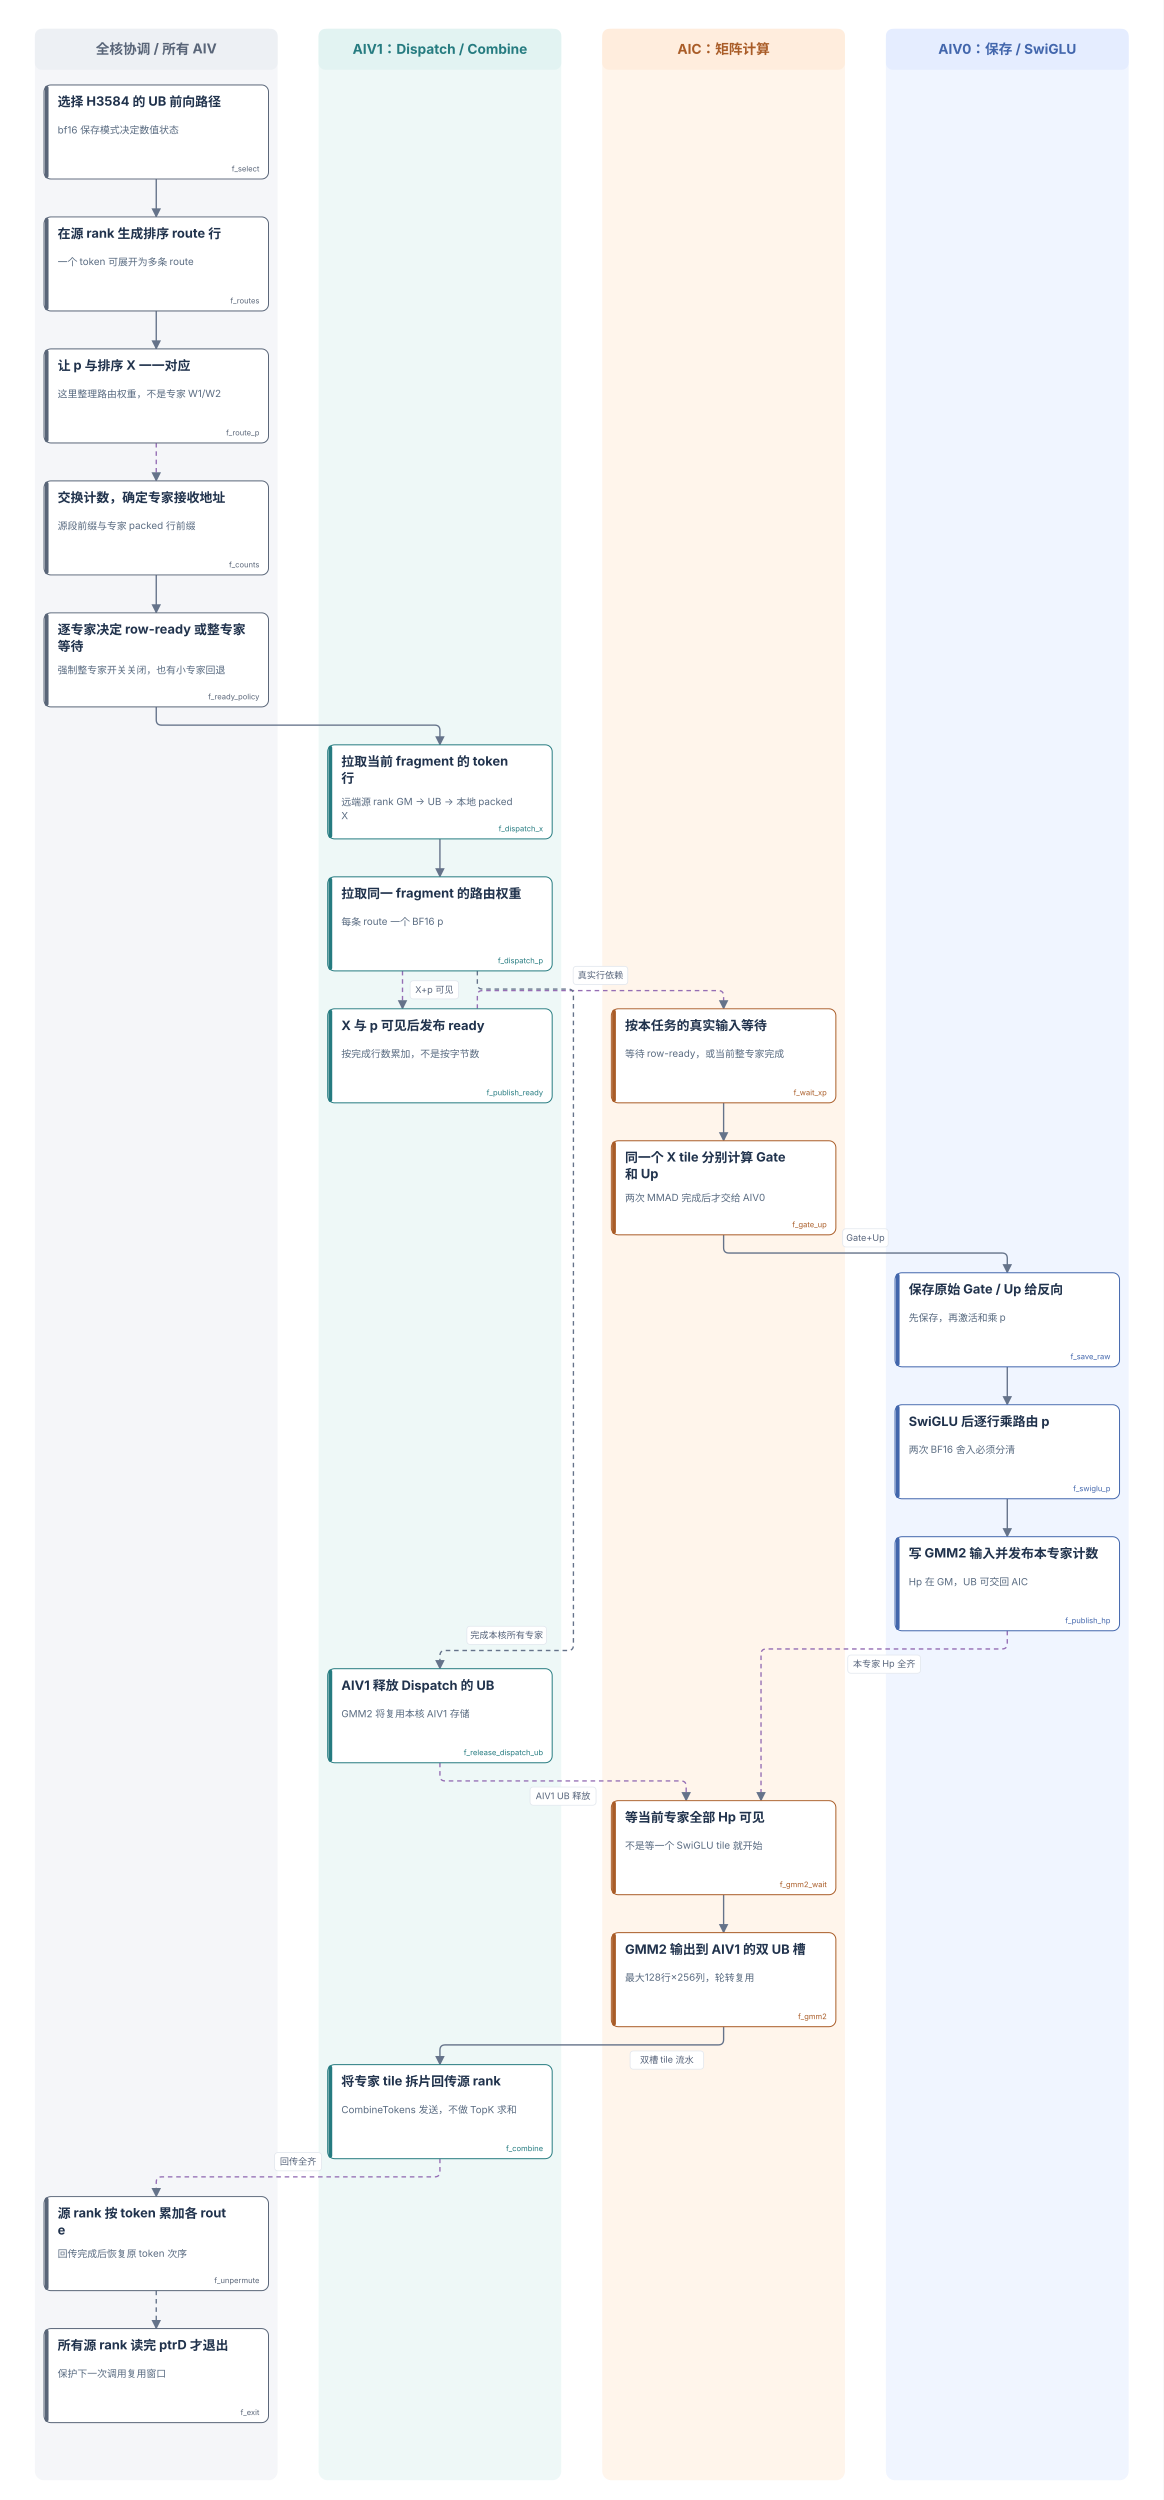
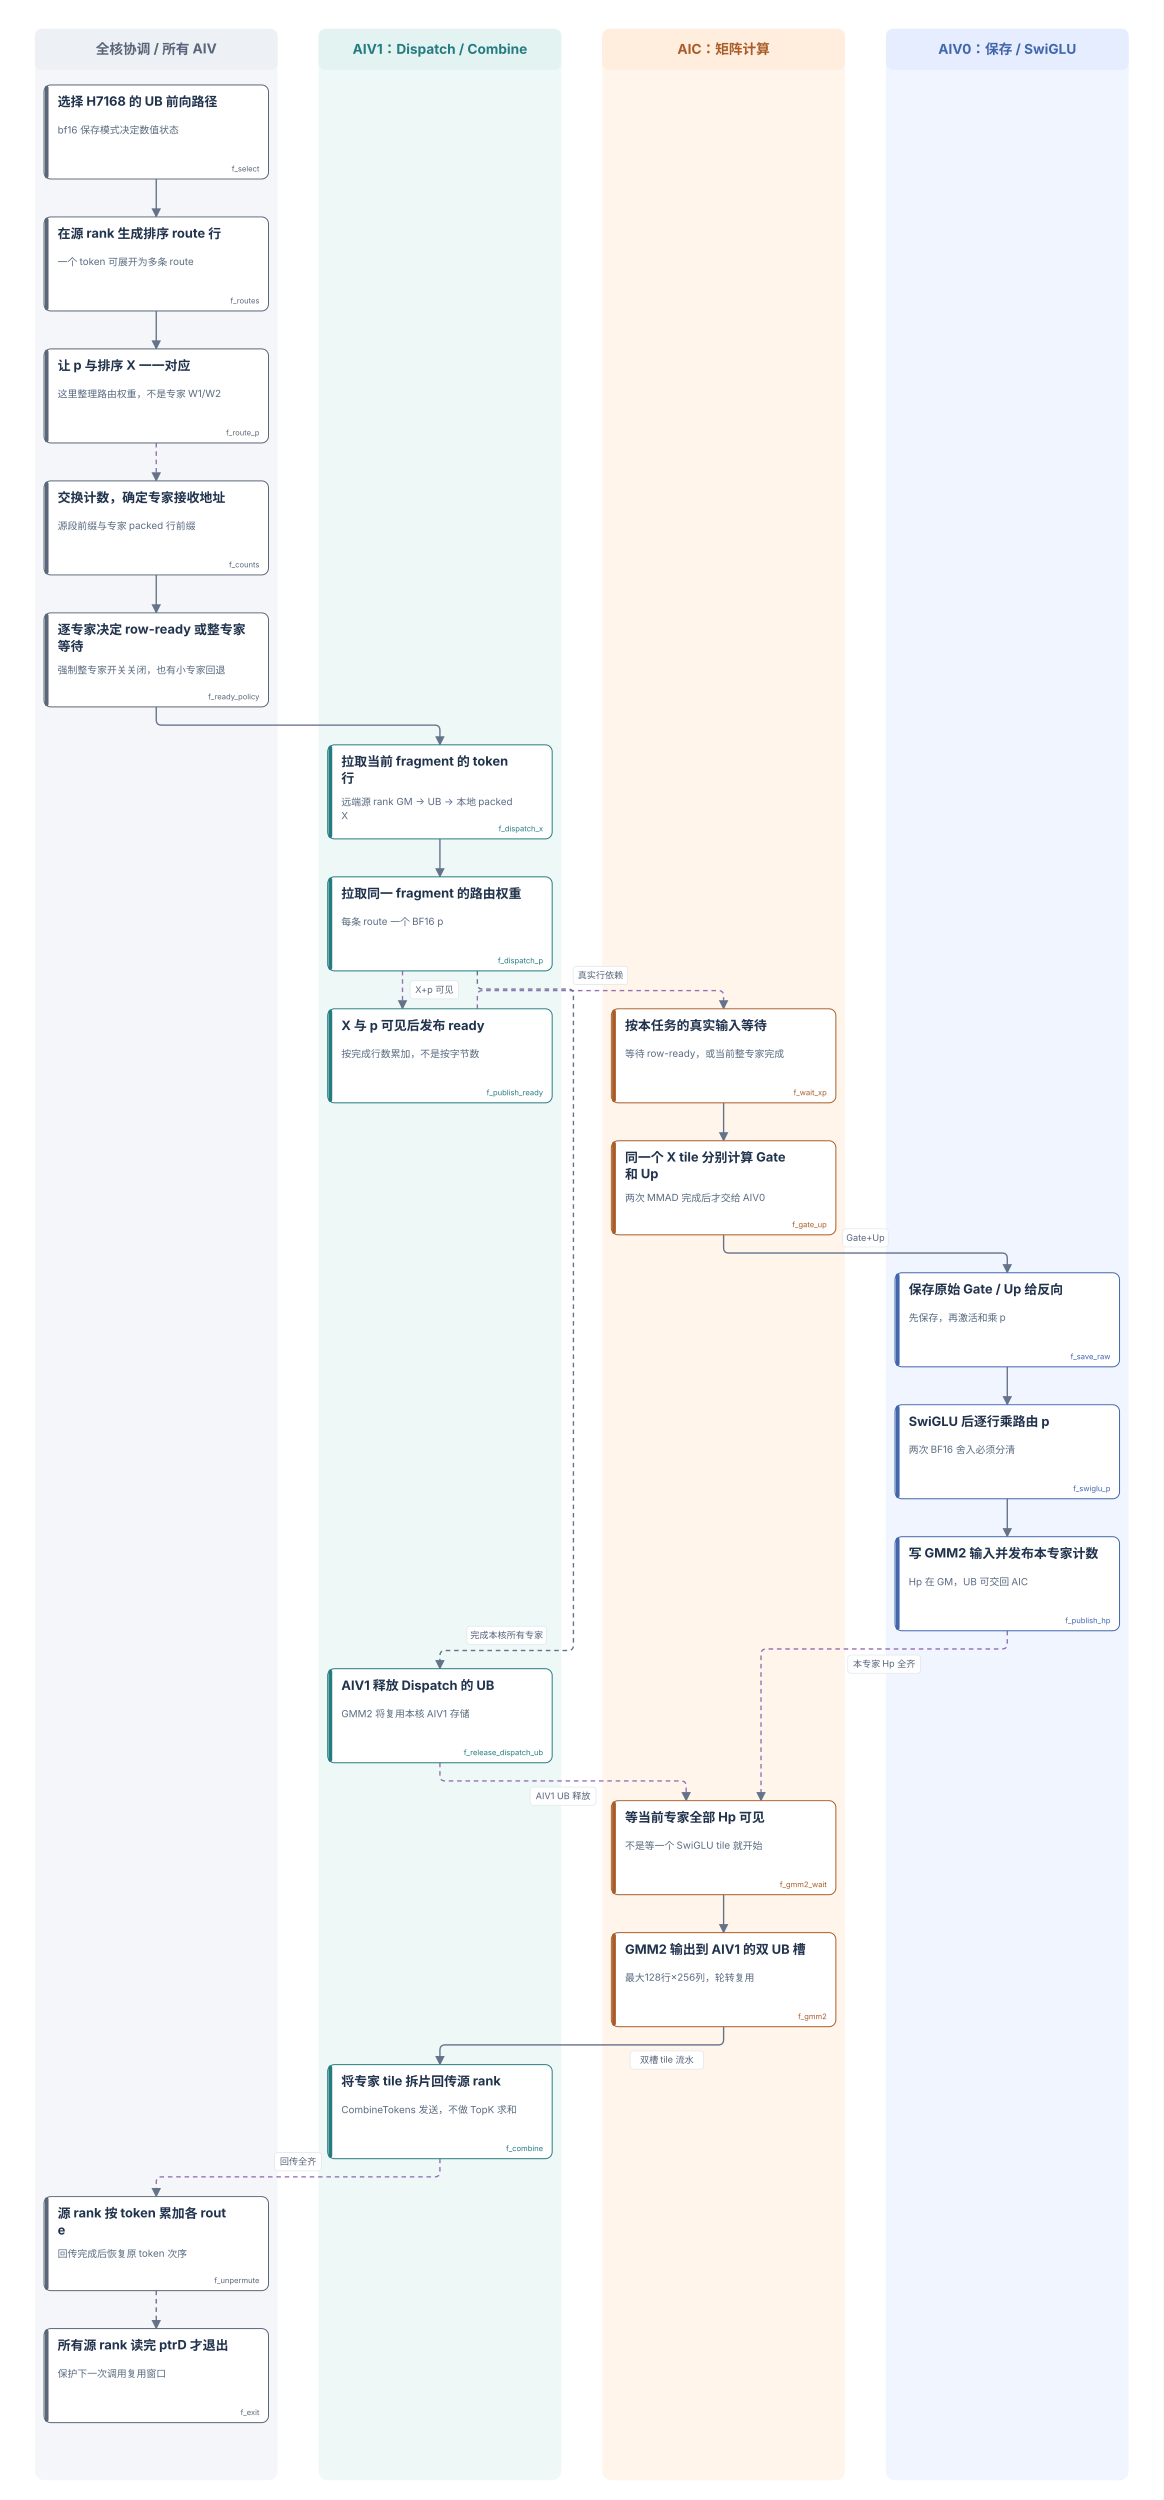
<svg xmlns="http://www.w3.org/2000/svg" width="1534" height="3296" viewBox="0 0 1534 3296" aria-label="前向：Dispatch、GMM1、SwiGLU、GMM2 与回传">
  <style>text{font-family:Inter,"Noto Sans SC","Microsoft YaHei",sans-serif}.node-title{font-weight:650;fill:#20324c}.node-subtitle{fill:#586a80}.node{cursor:pointer}.node:hover .node-box,.node:focus .node-box{stroke-width:3}.node.selected .node-box{stroke-width:3;fill:#f3f7ff}.node.muted{opacity:.23}.edge.dimmed{opacity:.18}.edge.related path{stroke-width:3}.hide-sync .edge.sync,.hide-sync .edge.reuse{display:none}</style>
  <rect width="100%" height="100%" fill="#ffffff" />
  <defs>
    <marker id="05-forward-kernel-arrow" viewBox="0 0 10 10" refX="9" refY="5" markerWidth="7" markerHeight="7" orient="auto-start-reverse">
      <path d="M0 0 L10 5 L0 10 z" fill="#65738a" />
    </marker>
  </defs>
  <g class="lane">
    <rect x="46" y="38" width="320" height="3232" rx="12" fill="#edf0f4" opacity=".58" />
    <rect x="46" y="38" width="320" height="54" rx="9" fill="#edf0f4" />
    <text x="206" y="71" text-anchor="middle" font-size="18" font-weight="700" fill="#596578">全核协调 / 所有 AIV</text>
  </g>
  <g class="lane">
    <rect x="420" y="38" width="320" height="3232" rx="12" fill="#e2f3f2" opacity=".58" />
    <rect x="420" y="38" width="320" height="54" rx="9" fill="#e2f3f2" />
    <text x="580" y="71" text-anchor="middle" font-size="18" font-weight="700" fill="#257b80">AIV1：Dispatch / Combine</text>
  </g>
  <g class="lane">
    <rect x="794" y="38" width="320" height="3232" rx="12" fill="#ffeddd" opacity=".58" />
    <rect x="794" y="38" width="320" height="54" rx="9" fill="#ffeddd" />
    <text x="954" y="71" text-anchor="middle" font-size="18" font-weight="700" fill="#a95c27">AIC：矩阵计算</text>
  </g>
  <g class="lane">
    <rect x="1168" y="38" width="320" height="3232" rx="12" fill="#e5edff" opacity=".58" />
    <rect x="1168" y="38" width="320" height="54" rx="9" fill="#e5edff" />
    <text x="1328" y="71" text-anchor="middle" font-size="18" font-weight="700" fill="#4266ac">AIV0：保存 / SwiGLU</text>
  </g>
  <g class="edge flow" data-from="f_select" data-to="f_routes">
    <path d="M206,236 L206,286" fill="none" stroke="#65738a" stroke-width="1.8" marker-end="url(#05-forward-kernel-arrow)" />
  </g>
  <g class="edge data" data-from="f_routes" data-to="f_route_p">
    <path d="M206,410 L206,460" fill="none" stroke="#65738a" stroke-width="1.8" marker-end="url(#05-forward-kernel-arrow)" />
  </g>
  <g class="edge sync" data-from="f_route_p" data-to="f_counts">
    <path d="M206,584 L206,634" fill="none" stroke="#956eb4" stroke-width="1.8" stroke-dasharray="6 5" marker-end="url(#05-forward-kernel-arrow)" />
  </g>
  <g class="edge flow" data-from="f_counts" data-to="f_ready_policy">
    <path d="M206,758 L206,808" fill="none" stroke="#65738a" stroke-width="1.8" marker-end="url(#05-forward-kernel-arrow)" />
  </g>
  <g class="edge flow" data-from="f_ready_policy" data-to="f_dispatch_x">
    <path d="M206,932 L206,949 Q206,956 213,956 L573,956 Q580,956 580,963 L580,982" fill="none" stroke="#65738a" stroke-width="1.8" marker-end="url(#05-forward-kernel-arrow)" />
  </g>
  <g class="edge flow" data-from="f_dispatch_x" data-to="f_dispatch_p">
    <path d="M580,1106 L580,1156" fill="none" stroke="#65738a" stroke-width="1.8" marker-end="url(#05-forward-kernel-arrow)" />
  </g>
  <g class="edge sync" data-from="f_dispatch_p" data-to="f_publish_ready">
    <path d="M530.667,1280 L530.667,1330" fill="none" stroke="#956eb4" stroke-width="1.8" stroke-dasharray="6 5" marker-end="url(#05-forward-kernel-arrow)" />
    <rect x="540.667" y="1293" width="64" height="24" rx="4" fill="#ffffff" stroke="#e1e6ed" />
    <text x="572.667" y="1309" text-anchor="middle" font-size="12" fill="#56637a">X+p 可见</text>
  </g>
  <g class="edge sync" data-from="f_publish_ready" data-to="f_wait_xp">
    <path d="M629.333,1330 L629.333,1313 Q629.333,1306 636.333,1306 L947,1306 Q954,1306 954,1313 L954,1330" fill="none" stroke="#956eb4" stroke-width="1.8" stroke-dasharray="6 5" marker-end="url(#05-forward-kernel-arrow)" />
    <rect x="755.667" y="1274" width="72" height="24" rx="4" fill="#ffffff" stroke="#e1e6ed" />
    <text x="791.667" y="1290" text-anchor="middle" font-size="12" fill="#56637a">真实行依赖</text>
  </g>
  <g class="edge flow" data-from="f_wait_xp" data-to="f_gate_up">
    <path d="M954,1454 L954,1504" fill="none" stroke="#65738a" stroke-width="1.8" marker-end="url(#05-forward-kernel-arrow)" />
  </g>
  <g class="edge data" data-from="f_gate_up" data-to="f_save_raw">
    <path d="M954,1628 L954,1645 Q954,1652 961,1652 L1321,1652 Q1328,1652 1328,1659 L1328,1678" fill="none" stroke="#65738a" stroke-width="1.8" marker-end="url(#05-forward-kernel-arrow)" />
    <rect x="1111" y="1620" width="60" height="24" rx="4" fill="#ffffff" stroke="#e1e6ed" />
    <text x="1141" y="1636" text-anchor="middle" font-size="12" fill="#56637a">Gate+Up</text>
  </g>
  <g class="edge flow" data-from="f_save_raw" data-to="f_swiglu_p">
    <path d="M1328,1802 L1328,1852" fill="none" stroke="#65738a" stroke-width="1.8" marker-end="url(#05-forward-kernel-arrow)" />
  </g>
  <g class="edge data" data-from="f_swiglu_p" data-to="f_publish_hp">
    <path d="M1328,1976 L1328,2026" fill="none" stroke="#65738a" stroke-width="1.8" marker-end="url(#05-forward-kernel-arrow)" />
  </g>
  <g class="edge reuse" data-from="f_dispatch_p" data-to="f_release_dispatch_ub">
    <path d="M629.333,1280 L629.333,1297 Q629.333,1304 636.333,1304 L749,1304 Q756,1304 756,1311 L756,2169 Q756,2176 749,2176 L587,2176 Q580,2176 580,2183 L580,2200" fill="none" stroke="#65738a" stroke-width="1.8" stroke-dasharray="6 5" marker-end="url(#05-forward-kernel-arrow)" />
    <rect x="615.5" y="2144" width="105" height="24" rx="4" fill="#ffffff" stroke="#e1e6ed" />
    <text x="668" y="2160" text-anchor="middle" font-size="12" fill="#56637a">完成本核所有专家</text>
  </g>
  <g class="edge sync" data-from="f_release_dispatch_ub" data-to="f_gmm2_wait">
    <path d="M580,2324 L580,2341 Q580,2348 587,2348 L897.667,2348 Q904.667,2348 904.667,2355 L904.667,2374" fill="none" stroke="#956eb4" stroke-width="1.8" stroke-dasharray="6 5" marker-end="url(#05-forward-kernel-arrow)" />
    <rect x="698.833" y="2356" width="87" height="24" rx="4" fill="#ffffff" stroke="#e1e6ed" />
    <text x="742.333" y="2372" text-anchor="middle" font-size="12" fill="#56637a">AIV1 UB 释放</text>
  </g>
  <g class="edge sync" data-from="f_publish_hp" data-to="f_gmm2_wait">
    <path d="M1328,2150 L1328,2167 Q1328,2174 1321,2174 L1010.333,2174 Q1003.333,2174 1003.333,2181 L1003.333,2374" fill="none" stroke="#956eb4" stroke-width="1.8" stroke-dasharray="6 5" marker-end="url(#05-forward-kernel-arrow)" />
    <rect x="1117.667" y="2182" width="96" height="24" rx="4" fill="#ffffff" stroke="#e1e6ed" />
    <text x="1165.667" y="2198" text-anchor="middle" font-size="12" fill="#56637a">本专家 Hp 全齐</text>
  </g>
  <g class="edge flow" data-from="f_gmm2_wait" data-to="f_gmm2">
    <path d="M954,2498 L954,2548" fill="none" stroke="#65738a" stroke-width="1.8" marker-end="url(#05-forward-kernel-arrow)" />
  </g>
  <g class="edge data" data-from="f_gmm2" data-to="f_combine">
    <path d="M954,2672 L954,2689 Q954,2696 947,2696 L587,2696 Q580,2696 580,2703 L580,2722" fill="none" stroke="#65738a" stroke-width="1.8" marker-end="url(#05-forward-kernel-arrow)" />
    <rect x="830.7" y="2704" width="97" height="24" rx="4" fill="#ffffff" stroke="#e1e6ed" />
    <text x="879.2" y="2720" text-anchor="middle" font-size="12" fill="#56637a">双槽 tile 流水</text>
  </g>
  <g class="edge sync" data-from="f_combine" data-to="f_unpermute">
    <path d="M580,2846 L580,2863 Q580,2870 573,2870 L213,2870 Q206,2870 206,2877 L206,2896" fill="none" stroke="#956eb4" stroke-width="1.8" stroke-dasharray="6 5" marker-end="url(#05-forward-kernel-arrow)" />
    <rect x="362" y="2838" width="62" height="24" rx="4" fill="#ffffff" stroke="#e1e6ed" />
    <text x="393" y="2854" text-anchor="middle" font-size="12" fill="#56637a">回传全齐</text>
  </g>
  <g class="edge reuse" data-from="f_unpermute" data-to="f_exit">
    <path d="M206,3020 L206,3070" fill="none" stroke="#65738a" stroke-width="1.8" stroke-dasharray="6 5" marker-end="url(#05-forward-kernel-arrow)" />
  </g>
-   <g class="node" id="node-f_select" data-node="f_select" role="button" tabindex="0" aria-label="选择 H3584 的 UB 前向路径">
+   <g class="node" id="node-f_select" data-node="f_select" role="button" tabindex="0" aria-label="选择 H7168 的 UB 前向路径">
    <rect class="node-box" x="58" y="112" width="296" height="124" rx="9" fill="#ffffff" stroke="#596578" stroke-width="1.3" />
    <rect x="59" y="113" width="5" height="122" rx="3" fill="#596578" />
    <text class="node-title" x="76" y="140" font-size="17">
-       <tspan x="76" dy="0">选择 H3584 的 UB 前向路径</tspan>
+       <tspan x="76" dy="0">选择 H7168 的 UB 前向路径</tspan>
    </text>
    <text class="node-subtitle" x="76" y="176" font-size="13">
      <tspan x="76" dy="0">bf16 保存模式决定数值状态</tspan>
    </text>
    <text x="342" y="226" text-anchor="end" font-size="10" fill="#596578">f_select</text>
  </g>
  <g class="node" id="node-f_routes" data-node="f_routes" role="button" tabindex="0" aria-label="在源 rank 生成排序 route 行">
    <rect class="node-box" x="58" y="286" width="296" height="124" rx="9" fill="#ffffff" stroke="#596578" stroke-width="1.3" />
    <rect x="59" y="287" width="5" height="122" rx="3" fill="#596578" />
    <text class="node-title" x="76" y="314" font-size="17">
      <tspan x="76" dy="0">在源 rank 生成排序 route 行</tspan>
    </text>
    <text class="node-subtitle" x="76" y="350" font-size="13">
      <tspan x="76" dy="0">一个 token 可展开为多条 route</tspan>
    </text>
    <text x="342" y="400" text-anchor="end" font-size="10" fill="#596578">f_routes</text>
  </g>
  <g class="node" id="node-f_route_p" data-node="f_route_p" role="button" tabindex="0" aria-label="让 p 与排序 X 一一对应">
    <rect class="node-box" x="58" y="460" width="296" height="124" rx="9" fill="#ffffff" stroke="#596578" stroke-width="1.3" />
    <rect x="59" y="461" width="5" height="122" rx="3" fill="#596578" />
    <text class="node-title" x="76" y="488" font-size="17">
      <tspan x="76" dy="0">让 p 与排序 X 一一对应</tspan>
    </text>
    <text class="node-subtitle" x="76" y="524" font-size="13">
      <tspan x="76" dy="0">这里整理路由权重，不是专家 W1/W2</tspan>
    </text>
    <text x="342" y="574" text-anchor="end" font-size="10" fill="#596578">f_route_p</text>
  </g>
  <g class="node" id="node-f_counts" data-node="f_counts" role="button" tabindex="0" aria-label="交换计数，确定专家接收地址">
    <rect class="node-box" x="58" y="634" width="296" height="124" rx="9" fill="#ffffff" stroke="#596578" stroke-width="1.3" />
    <rect x="59" y="635" width="5" height="122" rx="3" fill="#596578" />
    <text class="node-title" x="76" y="662" font-size="17">
      <tspan x="76" dy="0">交换计数，确定专家接收地址</tspan>
    </text>
    <text class="node-subtitle" x="76" y="698" font-size="13">
      <tspan x="76" dy="0">源段前缀与专家 packed 行前缀</tspan>
    </text>
    <text x="342" y="748" text-anchor="end" font-size="10" fill="#596578">f_counts</text>
  </g>
  <g class="node" id="node-f_ready_policy" data-node="f_ready_policy" role="button" tabindex="0" aria-label="逐专家决定 row-ready 或整专家等待">
    <rect class="node-box" x="58" y="808" width="296" height="124" rx="9" fill="#ffffff" stroke="#596578" stroke-width="1.3" />
    <rect x="59" y="809" width="5" height="122" rx="3" fill="#596578" />
    <text class="node-title" x="76" y="836" font-size="17">
      <tspan x="76" dy="0">逐专家决定 row-ready 或整专家</tspan>
      <tspan x="76" dy="22">等待</tspan>
    </text>
    <text class="node-subtitle" x="76" y="888" font-size="13">
      <tspan x="76" dy="0">强制整专家开关关闭，也有小专家回退</tspan>
    </text>
    <text x="342" y="922" text-anchor="end" font-size="10" fill="#596578">f_ready_policy</text>
  </g>
  <g class="node" id="node-f_dispatch_x" data-node="f_dispatch_x" role="button" tabindex="0" aria-label="拉取当前 fragment 的 token 行">
    <rect class="node-box" x="432" y="982" width="296" height="124" rx="9" fill="#ffffff" stroke="#257b80" stroke-width="1.3" />
    <rect x="433" y="983" width="5" height="122" rx="3" fill="#257b80" />
    <text class="node-title" x="450" y="1010" font-size="17">
      <tspan x="450" dy="0">拉取当前 fragment 的 token </tspan>
      <tspan x="450" dy="22">行</tspan>
    </text>
    <text class="node-subtitle" x="450" y="1062" font-size="13">
      <tspan x="450" dy="0">远端源 rank GM → UB → 本地 packed </tspan>
      <tspan x="450" dy="18">X</tspan>
    </text>
    <text x="716" y="1096" text-anchor="end" font-size="10" fill="#257b80">f_dispatch_x</text>
  </g>
  <g class="node" id="node-f_dispatch_p" data-node="f_dispatch_p" role="button" tabindex="0" aria-label="拉取同一 fragment 的路由权重">
    <rect class="node-box" x="432" y="1156" width="296" height="124" rx="9" fill="#ffffff" stroke="#257b80" stroke-width="1.3" />
    <rect x="433" y="1157" width="5" height="122" rx="3" fill="#257b80" />
    <text class="node-title" x="450" y="1184" font-size="17">
      <tspan x="450" dy="0">拉取同一 fragment 的路由权重</tspan>
    </text>
    <text class="node-subtitle" x="450" y="1220" font-size="13">
      <tspan x="450" dy="0">每条 route 一个 BF16 p</tspan>
    </text>
    <text x="716" y="1270" text-anchor="end" font-size="10" fill="#257b80">f_dispatch_p</text>
  </g>
  <g class="node" id="node-f_publish_ready" data-node="f_publish_ready" role="button" tabindex="0" aria-label="X 与 p 可见后发布 ready">
    <rect class="node-box" x="432" y="1330" width="296" height="124" rx="9" fill="#ffffff" stroke="#257b80" stroke-width="1.3" />
    <rect x="433" y="1331" width="5" height="122" rx="3" fill="#257b80" />
    <text class="node-title" x="450" y="1358" font-size="17">
      <tspan x="450" dy="0">X 与 p 可见后发布 ready</tspan>
    </text>
    <text class="node-subtitle" x="450" y="1394" font-size="13">
      <tspan x="450" dy="0">按完成行数累加，不是按字节数</tspan>
    </text>
    <text x="716" y="1444" text-anchor="end" font-size="10" fill="#257b80">f_publish_ready</text>
  </g>
  <g class="node" id="node-f_wait_xp" data-node="f_wait_xp" role="button" tabindex="0" aria-label="按本任务的真实输入等待">
    <rect class="node-box" x="806" y="1330" width="296" height="124" rx="9" fill="#ffffff" stroke="#a95c27" stroke-width="1.3" />
    <rect x="807" y="1331" width="5" height="122" rx="3" fill="#a95c27" />
    <text class="node-title" x="824" y="1358" font-size="17">
      <tspan x="824" dy="0">按本任务的真实输入等待</tspan>
    </text>
    <text class="node-subtitle" x="824" y="1394" font-size="13">
      <tspan x="824" dy="0">等待 row-ready，或当前整专家完成</tspan>
    </text>
    <text x="1090" y="1444" text-anchor="end" font-size="10" fill="#a95c27">f_wait_xp</text>
  </g>
  <g class="node" id="node-f_gate_up" data-node="f_gate_up" role="button" tabindex="0" aria-label="同一个 X tile 分别计算 Gate 和 Up">
    <rect class="node-box" x="806" y="1504" width="296" height="124" rx="9" fill="#ffffff" stroke="#a95c27" stroke-width="1.3" />
    <rect x="807" y="1505" width="5" height="122" rx="3" fill="#a95c27" />
    <text class="node-title" x="824" y="1532" font-size="17">
      <tspan x="824" dy="0">同一个 X tile 分别计算 Gate </tspan>
      <tspan x="824" dy="22">和 Up</tspan>
    </text>
    <text class="node-subtitle" x="824" y="1584" font-size="13">
      <tspan x="824" dy="0">两次 MMAD 完成后才交给 AIV0</tspan>
    </text>
    <text x="1090" y="1618" text-anchor="end" font-size="10" fill="#a95c27">f_gate_up</text>
  </g>
  <g class="node" id="node-f_save_raw" data-node="f_save_raw" role="button" tabindex="0" aria-label="保存原始 Gate / Up 给反向">
    <rect class="node-box" x="1180" y="1678" width="296" height="124" rx="9" fill="#ffffff" stroke="#4266ac" stroke-width="1.3" />
    <rect x="1181" y="1679" width="5" height="122" rx="3" fill="#4266ac" />
    <text class="node-title" x="1198" y="1706" font-size="17">
      <tspan x="1198" dy="0">保存原始 Gate / Up 给反向</tspan>
    </text>
    <text class="node-subtitle" x="1198" y="1742" font-size="13">
      <tspan x="1198" dy="0">先保存，再激活和乘 p</tspan>
    </text>
    <text x="1464" y="1792" text-anchor="end" font-size="10" fill="#4266ac">f_save_raw</text>
  </g>
  <g class="node" id="node-f_swiglu_p" data-node="f_swiglu_p" role="button" tabindex="0" aria-label="SwiGLU 后逐行乘路由 p">
    <rect class="node-box" x="1180" y="1852" width="296" height="124" rx="9" fill="#ffffff" stroke="#4266ac" stroke-width="1.3" />
    <rect x="1181" y="1853" width="5" height="122" rx="3" fill="#4266ac" />
    <text class="node-title" x="1198" y="1880" font-size="17">
      <tspan x="1198" dy="0">SwiGLU 后逐行乘路由 p</tspan>
    </text>
    <text class="node-subtitle" x="1198" y="1916" font-size="13">
      <tspan x="1198" dy="0">两次 BF16 舍入必须分清</tspan>
    </text>
    <text x="1464" y="1966" text-anchor="end" font-size="10" fill="#4266ac">f_swiglu_p</text>
  </g>
  <g class="node" id="node-f_publish_hp" data-node="f_publish_hp" role="button" tabindex="0" aria-label="写 GMM2 输入并发布本专家计数">
    <rect class="node-box" x="1180" y="2026" width="296" height="124" rx="9" fill="#ffffff" stroke="#4266ac" stroke-width="1.3" />
    <rect x="1181" y="2027" width="5" height="122" rx="3" fill="#4266ac" />
    <text class="node-title" x="1198" y="2054" font-size="17">
      <tspan x="1198" dy="0">写 GMM2 输入并发布本专家计数</tspan>
    </text>
    <text class="node-subtitle" x="1198" y="2090" font-size="13">
      <tspan x="1198" dy="0">Hp 在 GM，UB 可交回 AIC</tspan>
    </text>
    <text x="1464" y="2140" text-anchor="end" font-size="10" fill="#4266ac">f_publish_hp</text>
  </g>
  <g class="node" id="node-f_release_dispatch_ub" data-node="f_release_dispatch_ub" role="button" tabindex="0" aria-label="AIV1 释放 Dispatch 的 UB">
    <rect class="node-box" x="432" y="2200" width="296" height="124" rx="9" fill="#ffffff" stroke="#257b80" stroke-width="1.3" />
    <rect x="433" y="2201" width="5" height="122" rx="3" fill="#257b80" />
    <text class="node-title" x="450" y="2228" font-size="17">
      <tspan x="450" dy="0">AIV1 释放 Dispatch 的 UB</tspan>
    </text>
    <text class="node-subtitle" x="450" y="2264" font-size="13">
      <tspan x="450" dy="0">GMM2 将复用本核 AIV1 存储</tspan>
    </text>
    <text x="716" y="2314" text-anchor="end" font-size="10" fill="#257b80">f_release_dispatch_ub</text>
  </g>
  <g class="node" id="node-f_gmm2_wait" data-node="f_gmm2_wait" role="button" tabindex="0" aria-label="等当前专家全部 Hp 可见">
    <rect class="node-box" x="806" y="2374" width="296" height="124" rx="9" fill="#ffffff" stroke="#a95c27" stroke-width="1.3" />
    <rect x="807" y="2375" width="5" height="122" rx="3" fill="#a95c27" />
    <text class="node-title" x="824" y="2402" font-size="17">
      <tspan x="824" dy="0">等当前专家全部 Hp 可见</tspan>
    </text>
    <text class="node-subtitle" x="824" y="2438" font-size="13">
      <tspan x="824" dy="0">不是等一个 SwiGLU tile 就开始</tspan>
    </text>
    <text x="1090" y="2488" text-anchor="end" font-size="10" fill="#a95c27">f_gmm2_wait</text>
  </g>
  <g class="node" id="node-f_gmm2" data-node="f_gmm2" role="button" tabindex="0" aria-label="GMM2 输出到 AIV1 的双 UB 槽">
    <rect class="node-box" x="806" y="2548" width="296" height="124" rx="9" fill="#ffffff" stroke="#a95c27" stroke-width="1.3" />
    <rect x="807" y="2549" width="5" height="122" rx="3" fill="#a95c27" />
    <text class="node-title" x="824" y="2576" font-size="17">
      <tspan x="824" dy="0">GMM2 输出到 AIV1 的双 UB 槽</tspan>
    </text>
    <text class="node-subtitle" x="824" y="2612" font-size="13">
      <tspan x="824" dy="0">最大128行×256列，轮转复用</tspan>
    </text>
    <text x="1090" y="2662" text-anchor="end" font-size="10" fill="#a95c27">f_gmm2</text>
  </g>
  <g class="node" id="node-f_combine" data-node="f_combine" role="button" tabindex="0" aria-label="将专家 tile 拆片回传源 rank">
    <rect class="node-box" x="432" y="2722" width="296" height="124" rx="9" fill="#ffffff" stroke="#257b80" stroke-width="1.3" />
    <rect x="433" y="2723" width="5" height="122" rx="3" fill="#257b80" />
    <text class="node-title" x="450" y="2750" font-size="17">
      <tspan x="450" dy="0">将专家 tile 拆片回传源 rank</tspan>
    </text>
    <text class="node-subtitle" x="450" y="2786" font-size="13">
      <tspan x="450" dy="0">CombineTokens 发送，不做 TopK 求和</tspan>
    </text>
    <text x="716" y="2836" text-anchor="end" font-size="10" fill="#257b80">f_combine</text>
  </g>
  <g class="node" id="node-f_unpermute" data-node="f_unpermute" role="button" tabindex="0" aria-label="源 rank 按 token 累加各 route">
    <rect class="node-box" x="58" y="2896" width="296" height="124" rx="9" fill="#ffffff" stroke="#596578" stroke-width="1.3" />
    <rect x="59" y="2897" width="5" height="122" rx="3" fill="#596578" />
    <text class="node-title" x="76" y="2924" font-size="17">
      <tspan x="76" dy="0">源 rank 按 token 累加各 rout</tspan>
      <tspan x="76" dy="22">e</tspan>
    </text>
    <text class="node-subtitle" x="76" y="2976" font-size="13">
      <tspan x="76" dy="0">回传完成后恢复原 token 次序</tspan>
    </text>
    <text x="342" y="3010" text-anchor="end" font-size="10" fill="#596578">f_unpermute</text>
  </g>
  <g class="node" id="node-f_exit" data-node="f_exit" role="button" tabindex="0" aria-label="所有源 rank 读完 ptrD 才退出">
    <rect class="node-box" x="58" y="3070" width="296" height="124" rx="9" fill="#ffffff" stroke="#596578" stroke-width="1.3" />
    <rect x="59" y="3071" width="5" height="122" rx="3" fill="#596578" />
    <text class="node-title" x="76" y="3098" font-size="17">
      <tspan x="76" dy="0">所有源 rank 读完 ptrD 才退出</tspan>
    </text>
    <text class="node-subtitle" x="76" y="3134" font-size="13">
      <tspan x="76" dy="0">保护下一次调用复用窗口</tspan>
    </text>
    <text x="342" y="3184" text-anchor="end" font-size="10" fill="#596578">f_exit</text>
  </g>
</svg>
